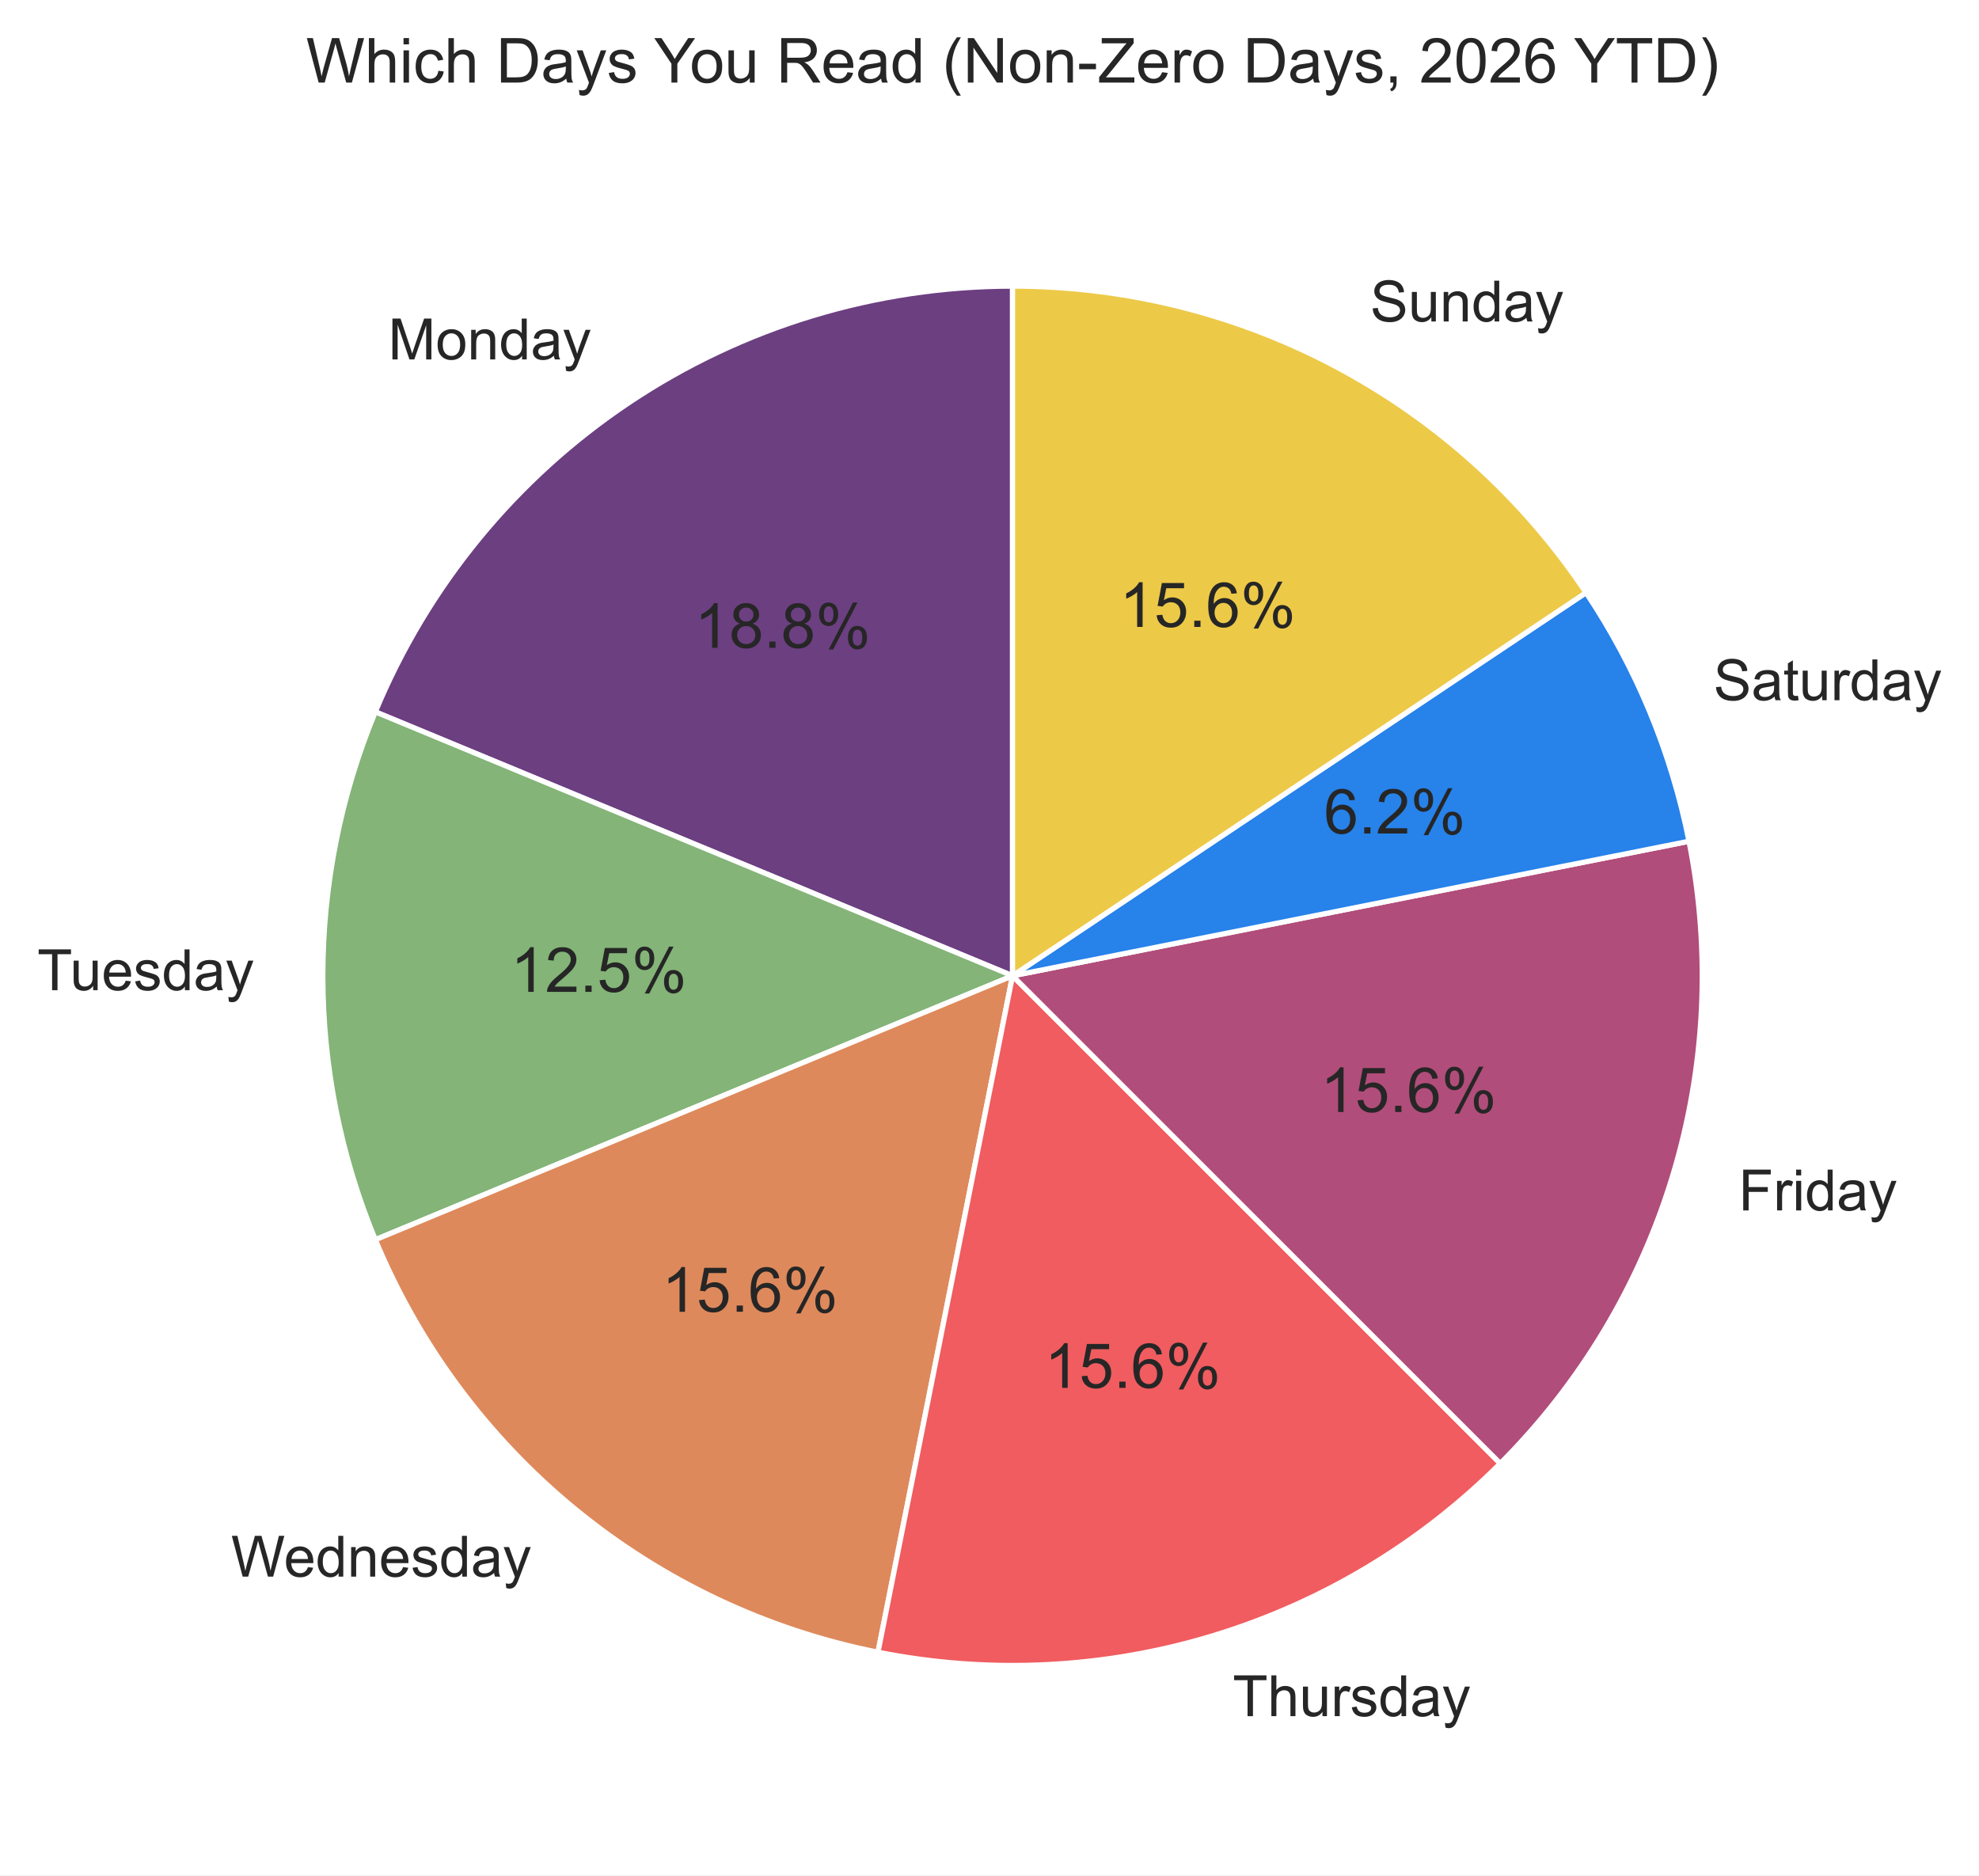
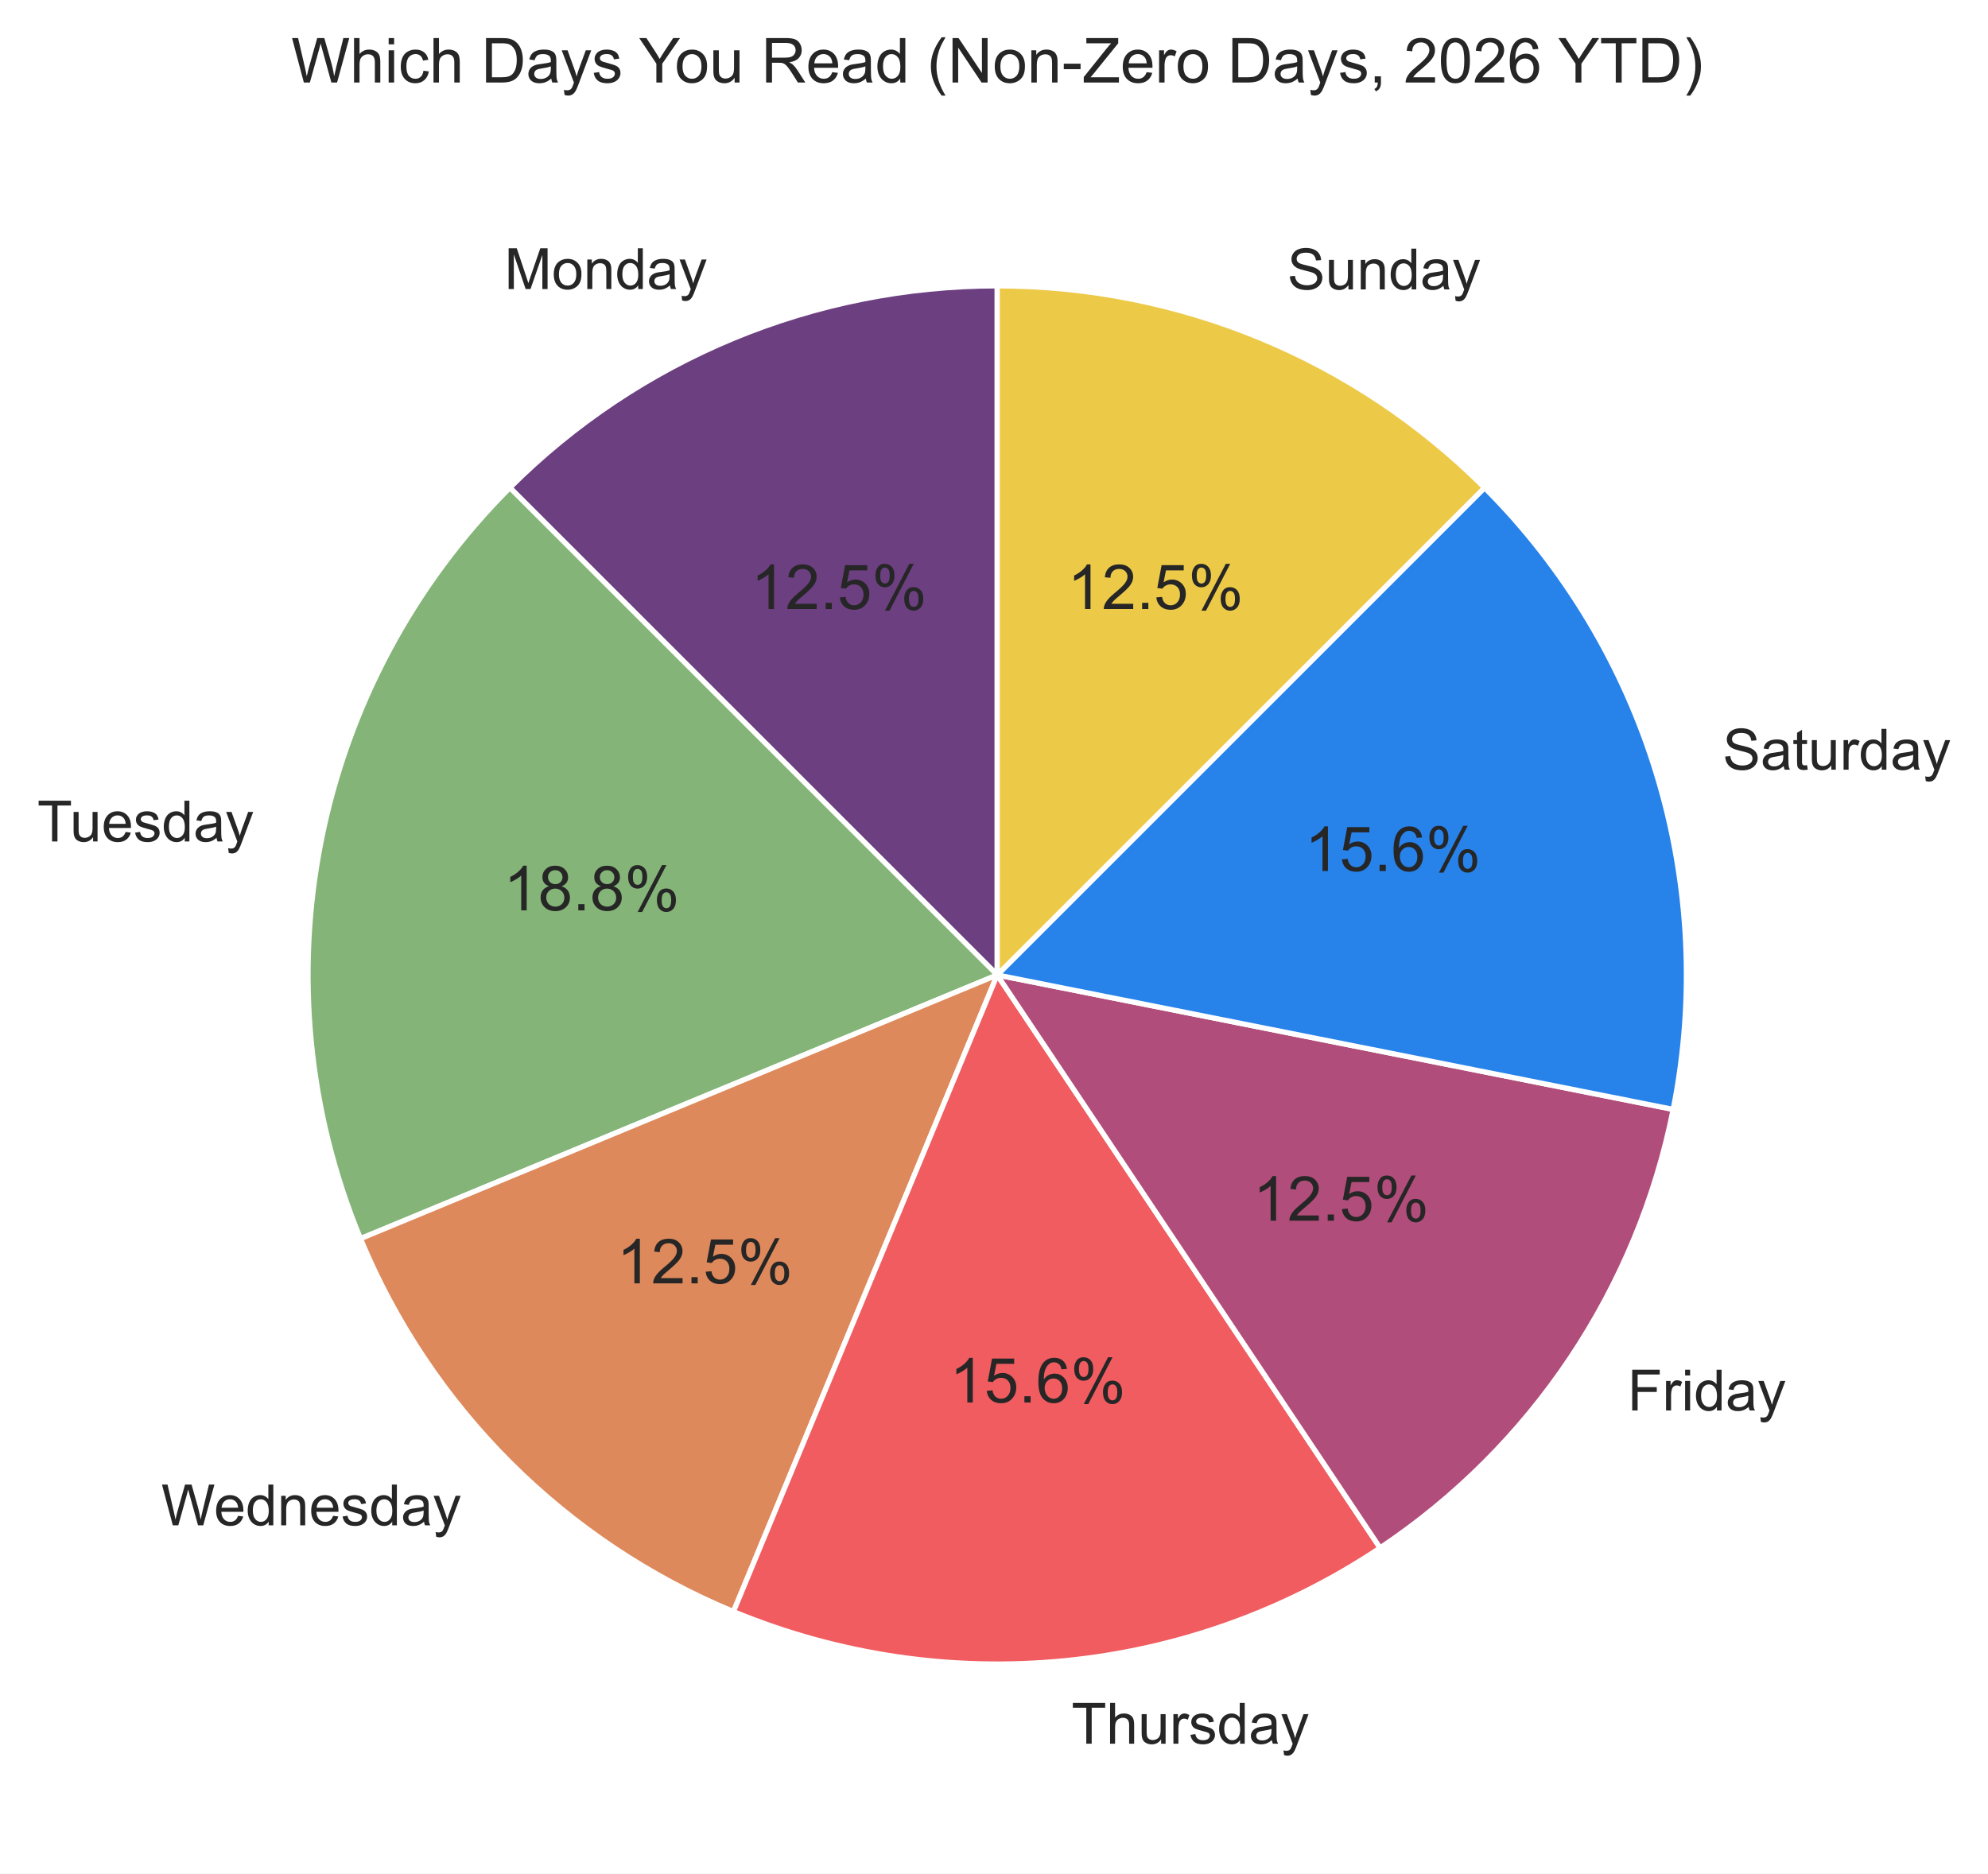
- <svg xmlns="http://www.w3.org/2000/svg" xmlns:xlink="http://www.w3.org/1999/xlink" width="381.78pt" height="361.776pt" viewBox="0 0 381.78 361.776" version="1.1">
+ <svg xmlns="http://www.w3.org/2000/svg" xmlns:xlink="http://www.w3.org/1999/xlink" width="383.807pt" height="361.776pt" viewBox="0 0 383.807 361.776" version="1.1">
  <defs>
    <style type="text/css">*{stroke-linejoin: round; stroke-linecap: butt}</style>
  </defs>
  <g id="figure_1">
    <g id="patch_1">
-       <path d="M 0 361.776  L 381.78 361.776  L 381.78 0  L 0 0  z " style="fill: #ffffff" />
+       <path d="M 0 361.776  L 383.807 361.776  L 383.807 0  L 0 0  z " style="fill: #ffffff" />
    </g>
    <g id="axes_1">
      <g id="matplotlib.axis_1" />
      <g id="matplotlib.axis_2" />
      <g id="patch_2">
-         <path d="M 195.336 55.2  C 169.023 55.2 143.292 63.005 121.414 77.624  C 99.536 92.242 82.478 113.027 72.408 137.337  L 195.336 188.256  z " style="fill: #6c3f81; stroke: #ffffff; stroke-linejoin: miter" />
+         <path d="M 192.524 55.2  C 175.051 55.2 157.748 58.641 141.605 65.328  C 125.462 72.014 110.794 81.816 98.439 94.171  L 192.524 188.256  z " style="fill: #6c3f81; stroke: #ffffff; stroke-linejoin: miter" />
      </g>
      <g id="patch_3">
-         <path d="M 72.408 137.337  C 65.722 153.48 62.28 170.783 62.28 188.256  C 62.28 205.728 65.722 223.031 72.408 239.174  L 195.336 188.256  z " style="fill: #84b478; stroke: #ffffff; stroke-linejoin: miter" />
+         <path d="M 98.439 94.171  C 79.833 112.777 67.158 136.49 62.024 162.298  C 56.891 188.105 59.526 214.864 69.596 239.174  L 192.524 188.256  z " style="fill: #84b478; stroke: #ffffff; stroke-linejoin: miter" />
      </g>
      <g id="patch_4">
-         <path d="M 72.408 239.174  C 80.781 259.388 94.013 277.229 110.926 291.109  C 127.839 304.99 147.918 314.486 169.378 318.755  L 195.336 188.256  z " style="fill: #de895b; stroke: #ffffff; stroke-linejoin: miter" />
+         <path d="M 69.596 239.174  C 76.282 255.317 86.084 269.985 98.439 282.34  C 110.794 294.696 125.462 304.497 141.605 311.183  L 192.524 188.256  z " style="fill: #de895b; stroke: #ffffff; stroke-linejoin: miter" />
      </g>
      <g id="patch_5">
-         <path d="M 169.378 318.755  C 190.837 323.024 213.022 321.934 233.96 315.582  C 254.898 309.231 273.949 297.812 289.421 282.34  L 195.336 188.256  z " style="fill: #f05c5f; stroke: #ffffff; stroke-linejoin: miter" />
+         <path d="M 141.605 311.183  C 161.82 319.556 183.791 322.816 205.565 320.671  C 227.34 318.526 248.253 311.043 266.445 298.888  L 192.524 188.256  z " style="fill: #f05c5f; stroke: #ffffff; stroke-linejoin: miter" />
      </g>
      <g id="patch_6">
-         <path d="M 289.421 282.34  C 304.892 266.869 316.311 247.818 322.662 226.88  C 329.014 205.942 330.104 183.757 325.835 162.298  L 195.336 188.256  z " style="fill: #b14d7a; stroke: #ffffff; stroke-linejoin: miter" />
+         <path d="M 266.445 298.888  C 280.974 289.18 293.448 276.706 303.156 262.178  C 312.863 247.65 319.614 231.351 323.023 214.214  L 192.524 188.256  z " style="fill: #b14d7a; stroke: #ffffff; stroke-linejoin: miter" />
      </g>
      <g id="patch_7">
-         <path d="M 325.835 162.298  C 324.135 153.75 321.599 145.389 318.264 137.337  C 314.928 129.285 310.81 121.58 305.968 114.334  L 195.336 188.256  z " style="fill: #2782ea; stroke: #ffffff; stroke-linejoin: miter" />
+         <path d="M 323.023 214.214  C 327.291 192.754 326.202 170.569 319.85 149.632  C 313.499 128.694 302.08 109.642 286.608 94.171  L 192.524 188.256  z " style="fill: #2782ea; stroke: #ffffff; stroke-linejoin: miter" />
      </g>
      <g id="patch_8">
-         <path d="M 305.968 114.334  C 293.812 96.141 277.354 81.225 258.058 70.911  C 238.762 60.597 217.216 55.2 195.336 55.2  L 195.336 188.256  z " style="fill: #edc948; stroke: #ffffff; stroke-linejoin: miter" />
+         <path d="M 286.608 94.171  C 274.253 81.816 259.585 72.014 243.442 65.328  C 227.299 58.641 209.996 55.2 192.524 55.2  L 192.524 188.256  z " style="fill: #edc948; stroke: #ffffff; stroke-linejoin: miter" />
      </g>
      <g id="text_1">
-         <g style="fill: #262626" transform="translate(74.89089 69.33962) scale(0.11 -0.11)">
+         <g style="fill: #262626" transform="translate(97.38258 55.81436) scale(0.11 -0.11)">
          <defs>
            <path id="ArialMT-4d" d="M 475 0  L 475 4581  L 1388 4581  L 2472 1338  Q 2622 884 2691 659  Q 2769 909 2934 1394  L 4031 4581  L 4847 4581  L 4847 0  L 4263 0  L 4263 3834  L 2931 0  L 2384 0  L 1059 3900  L 1059 0  L 475 0  z " transform="scale(0.015625)" />
            <path id="ArialMT-6f" d="M 213 1659  Q 213 2581 725 3025  Q 1153 3394 1769 3394  Q 2453 3394 2887 2945  Q 3322 2497 3322 1706  Q 3322 1066 3130 698  Q 2938 331 2570 128  Q 2203 -75 1769 -75  Q 1072 -75 642 372  Q 213 819 213 1659  z M 791 1659  Q 791 1022 1069 705  Q 1347 388 1769 388  Q 2188 388 2466 706  Q 2744 1025 2744 1678  Q 2744 2294 2464 2611  Q 2184 2928 1769 2928  Q 1347 2928 1069 2612  Q 791 2297 791 1659  z " transform="scale(0.015625)" />
            <path id="ArialMT-6e" d="M 422 0  L 422 3319  L 928 3319  L 928 2847  Q 1294 3394 1984 3394  Q 2284 3394 2536 3286  Q 2788 3178 2913 3003  Q 3038 2828 3088 2588  Q 3119 2431 3119 2041  L 3119 0  L 2556 0  L 2556 2019  Q 2556 2363 2490 2533  Q 2425 2703 2258 2804  Q 2091 2906 1866 2906  Q 1506 2906 1245 2678  Q 984 2450 984 1813  L 984 0  L 422 0  z " transform="scale(0.015625)" />
            <path id="ArialMT-64" d="M 2575 0  L 2575 419  Q 2259 -75 1647 -75  Q 1250 -75 917 144  Q 584 363 401 755  Q 219 1147 219 1656  Q 219 2153 384 2558  Q 550 2963 881 3178  Q 1213 3394 1622 3394  Q 1922 3394 2156 3267  Q 2391 3141 2538 2938  L 2538 4581  L 3097 4581  L 3097 0  L 2575 0  z M 797 1656  Q 797 1019 1065 703  Q 1334 388 1700 388  Q 2069 388 2326 689  Q 2584 991 2584 1609  Q 2584 2291 2321 2609  Q 2059 2928 1675 2928  Q 1300 2928 1048 2622  Q 797 2316 797 1656  z " transform="scale(0.015625)" />
            <path id="ArialMT-61" d="M 2588 409  Q 2275 144 1986 34  Q 1697 -75 1366 -75  Q 819 -75 525 192  Q 231 459 231 875  Q 231 1119 342 1320  Q 453 1522 633 1644  Q 813 1766 1038 1828  Q 1203 1872 1538 1913  Q 2219 1994 2541 2106  Q 2544 2222 2544 2253  Q 2544 2597 2384 2738  Q 2169 2928 1744 2928  Q 1347 2928 1158 2789  Q 969 2650 878 2297  L 328 2372  Q 403 2725 575 2942  Q 747 3159 1072 3276  Q 1397 3394 1825 3394  Q 2250 3394 2515 3294  Q 2781 3194 2906 3042  Q 3031 2891 3081 2659  Q 3109 2516 3109 2141  L 3109 1391  Q 3109 606 3145 398  Q 3181 191 3288 0  L 2700 0  Q 2613 175 2588 409  z M 2541 1666  Q 2234 1541 1622 1453  Q 1275 1403 1131 1340  Q 988 1278 909 1158  Q 831 1038 831 891  Q 831 666 1001 516  Q 1172 366 1500 366  Q 1825 366 2078 508  Q 2331 650 2450 897  Q 2541 1088 2541 1459  L 2541 1666  z " transform="scale(0.015625)" />
            <path id="ArialMT-79" d="M 397 -1278  L 334 -750  Q 519 -800 656 -800  Q 844 -800 956 -737  Q 1069 -675 1141 -563  Q 1194 -478 1313 -144  Q 1328 -97 1363 -6  L 103 3319  L 709 3319  L 1400 1397  Q 1534 1031 1641 628  Q 1738 1016 1872 1384  L 2581 3319  L 3144 3319  L 1881 -56  Q 1678 -603 1566 -809  Q 1416 -1088 1222 -1217  Q 1028 -1347 759 -1347  Q 597 -1347 397 -1278  z " transform="scale(0.015625)" />
          </defs>
          <use xlink:href="#ArialMT-4d" />
          <use xlink:href="#ArialMT-6f" x="83.301" />
          <use xlink:href="#ArialMT-6e" x="138.916" />
          <use xlink:href="#ArialMT-64" x="194.531" />
          <use xlink:href="#ArialMT-61" x="250.146" />
          <use xlink:href="#ArialMT-79" x="305.762" />
        </g>
      </g>
      <g id="text_2">
-         <g style="fill: #262626" transform="translate(133.9708 124.9786) scale(0.12 -0.12)">
+         <g style="fill: #262626" transform="translate(144.9607 117.6012) scale(0.12 -0.12)">
          <defs>
            <path id="ArialMT-31" d="M 2384 0  L 1822 0  L 1822 3584  Q 1619 3391 1289 3197  Q 959 3003 697 2906  L 697 3450  Q 1169 3672 1522 3987  Q 1875 4303 2022 4600  L 2384 4600  L 2384 0  z " transform="scale(0.015625)" />
-             <path id="ArialMT-38" d="M 1131 2484  Q 781 2613 612 2850  Q 444 3088 444 3419  Q 444 3919 803 4259  Q 1163 4600 1759 4600  Q 2359 4600 2725 4251  Q 3091 3903 3091 3403  Q 3091 3084 2923 2848  Q 2756 2613 2416 2484  Q 2838 2347 3058 2040  Q 3278 1734 3278 1309  Q 3278 722 2862 322  Q 2447 -78 1769 -78  Q 1091 -78 675 323  Q 259 725 259 1325  Q 259 1772 486 2073  Q 713 2375 1131 2484  z M 1019 3438  Q 1019 3113 1228 2906  Q 1438 2700 1772 2700  Q 2097 2700 2305 2904  Q 2513 3109 2513 3406  Q 2513 3716 2298 3927  Q 2084 4138 1766 4138  Q 1444 4138 1231 3931  Q 1019 3725 1019 3438  z M 838 1322  Q 838 1081 952 856  Q 1066 631 1291 507  Q 1516 384 1775 384  Q 2178 384 2440 643  Q 2703 903 2703 1303  Q 2703 1709 2433 1975  Q 2163 2241 1756 2241  Q 1359 2241 1098 1978  Q 838 1716 838 1322  z " transform="scale(0.015625)" />
+             <path id="ArialMT-32" d="M 3222 541  L 3222 0  L 194 0  Q 188 203 259 391  Q 375 700 629 1000  Q 884 1300 1366 1694  Q 2113 2306 2375 2664  Q 2638 3022 2638 3341  Q 2638 3675 2398 3904  Q 2159 4134 1775 4134  Q 1369 4134 1125 3890  Q 881 3647 878 3216  L 300 3275  Q 359 3922 746 4261  Q 1134 4600 1788 4600  Q 2447 4600 2831 4234  Q 3216 3869 3216 3328  Q 3216 3053 3103 2787  Q 2991 2522 2730 2228  Q 2469 1934 1863 1422  Q 1356 997 1212 845  Q 1069 694 975 541  L 3222 541  z " transform="scale(0.015625)" />
            <path id="ArialMT-2e" d="M 581 0  L 581 641  L 1222 641  L 1222 0  L 581 0  z " transform="scale(0.015625)" />
+             <path id="ArialMT-35" d="M 266 1200  L 856 1250  Q 922 819 1161 601  Q 1400 384 1738 384  Q 2144 384 2425 690  Q 2706 997 2706 1503  Q 2706 1984 2436 2262  Q 2166 2541 1728 2541  Q 1456 2541 1237 2417  Q 1019 2294 894 2097  L 366 2166  L 809 4519  L 3088 4519  L 3088 3981  L 1259 3981  L 1013 2750  Q 1425 3038 1878 3038  Q 2478 3038 2890 2622  Q 3303 2206 3303 1553  Q 3303 931 2941 478  Q 2500 -78 1738 -78  Q 1113 -78 717 272  Q 322 622 266 1200  z " transform="scale(0.015625)" />
            <path id="ArialMT-25" d="M 372 3481  Q 372 3972 619 4315  Q 866 4659 1334 4659  Q 1766 4659 2048 4351  Q 2331 4044 2331 3447  Q 2331 2866 2045 2552  Q 1759 2238 1341 2238  Q 925 2238 648 2547  Q 372 2856 372 3481  z M 1350 4272  Q 1141 4272 1002 4090  Q 863 3909 863 3425  Q 863 2984 1003 2804  Q 1144 2625 1350 2625  Q 1563 2625 1702 2806  Q 1841 2988 1841 3469  Q 1841 3913 1700 4092  Q 1559 4272 1350 4272  z M 1353 -169  L 3859 4659  L 4316 4659  L 1819 -169  L 1353 -169  z M 3334 1075  Q 3334 1569 3581 1911  Q 3828 2253 4300 2253  Q 4731 2253 5014 1945  Q 5297 1638 5297 1041  Q 5297 459 5011 145  Q 4725 -169 4303 -169  Q 3888 -169 3611 142  Q 3334 453 3334 1075  z M 4316 1866  Q 4103 1866 3964 1684  Q 3825 1503 3825 1019  Q 3825 581 3965 400  Q 4106 219 4313 219  Q 4528 219 4667 400  Q 4806 581 4806 1063  Q 4806 1506 4665 1686  Q 4525 1866 4316 1866  z " transform="scale(0.015625)" />
          </defs>
          <use xlink:href="#ArialMT-31" />
-           <use xlink:href="#ArialMT-38" x="55.615" />
-           <use xlink:href="#ArialMT-2e" x="111.23" />
-           <use xlink:href="#ArialMT-38" x="139.014" />
+           <use xlink:href="#ArialMT-32" x="55.615" />
+           <use xlink:href="#ArialMT-2e" x="111.23" />
+           <use xlink:href="#ArialMT-35" x="139.014" />
          <use xlink:href="#ArialMT-25" x="194.629" />
        </g>
      </g>
      <g id="text_3">
-         <g style="fill: #262626" transform="translate(7.2 191.0348) scale(0.11 -0.11)">
+         <g style="fill: #262626" transform="translate(7.2 162.4811) scale(0.11 -0.11)">
          <defs>
            <path id="ArialMT-54" d="M 1659 0  L 1659 4041  L 150 4041  L 150 4581  L 3781 4581  L 3781 4041  L 2266 4041  L 2266 0  L 1659 0  z " transform="scale(0.015625)" />
            <path id="ArialMT-75" d="M 2597 0  L 2597 488  Q 2209 -75 1544 -75  Q 1250 -75 995 37  Q 741 150 617 320  Q 494 491 444 738  Q 409 903 409 1263  L 409 3319  L 972 3319  L 972 1478  Q 972 1038 1006 884  Q 1059 663 1231 536  Q 1403 409 1656 409  Q 1909 409 2131 539  Q 2353 669 2445 892  Q 2538 1116 2538 1541  L 2538 3319  L 3100 3319  L 3100 0  L 2597 0  z " transform="scale(0.015625)" />
            <path id="ArialMT-65" d="M 2694 1069  L 3275 997  Q 3138 488 2766 206  Q 2394 -75 1816 -75  Q 1088 -75 661 373  Q 234 822 234 1631  Q 234 2469 665 2931  Q 1097 3394 1784 3394  Q 2450 3394 2872 2941  Q 3294 2488 3294 1666  Q 3294 1616 3291 1516  L 816 1516  Q 847 969 1125 678  Q 1403 388 1819 388  Q 2128 388 2347 550  Q 2566 713 2694 1069  z M 847 1978  L 2700 1978  Q 2663 2397 2488 2606  Q 2219 2931 1791 2931  Q 1403 2931 1139 2672  Q 875 2413 847 1978  z " transform="scale(0.015625)" />
            <path id="ArialMT-73" d="M 197 991  L 753 1078  Q 800 744 1014 566  Q 1228 388 1613 388  Q 2000 388 2187 545  Q 2375 703 2375 916  Q 2375 1106 2209 1216  Q 2094 1291 1634 1406  Q 1016 1563 777 1677  Q 538 1791 414 1992  Q 291 2194 291 2438  Q 291 2659 392 2848  Q 494 3038 669 3163  Q 800 3259 1026 3326  Q 1253 3394 1513 3394  Q 1903 3394 2198 3281  Q 2494 3169 2634 2976  Q 2775 2784 2828 2463  L 2278 2388  Q 2241 2644 2061 2787  Q 1881 2931 1553 2931  Q 1166 2931 1000 2803  Q 834 2675 834 2503  Q 834 2394 903 2306  Q 972 2216 1119 2156  Q 1203 2125 1616 2013  Q 2213 1853 2448 1751  Q 2684 1650 2818 1456  Q 2953 1263 2953 975  Q 2953 694 2789 445  Q 2625 197 2315 61  Q 2006 -75 1616 -75  Q 969 -75 630 194  Q 291 463 197 991  z " transform="scale(0.015625)" />
          </defs>
          <use xlink:href="#ArialMT-54" />
          <use xlink:href="#ArialMT-75" x="57.334" />
          <use xlink:href="#ArialMT-65" x="112.949" />
          <use xlink:href="#ArialMT-73" x="168.564" />
          <use xlink:href="#ArialMT-64" x="218.564" />
          <use xlink:href="#ArialMT-61" x="274.18" />
          <use xlink:href="#ArialMT-79" x="329.795" />
        </g>
      </g>
      <g id="text_4">
-         <g style="fill: #262626" transform="translate(98.49034 191.3578) scale(0.12 -0.12)">
-           <defs>
-             <path id="ArialMT-32" d="M 3222 541  L 3222 0  L 194 0  Q 188 203 259 391  Q 375 700 629 1000  Q 884 1300 1366 1694  Q 2113 2306 2375 2664  Q 2638 3022 2638 3341  Q 2638 3675 2398 3904  Q 2159 4134 1775 4134  Q 1369 4134 1125 3890  Q 881 3647 878 3216  L 300 3275  Q 359 3922 746 4261  Q 1134 4600 1788 4600  Q 2447 4600 2831 4234  Q 3216 3869 3216 3328  Q 3216 3053 3103 2787  Q 2991 2522 2730 2228  Q 2469 1934 1863 1422  Q 1356 997 1212 845  Q 1069 694 975 541  L 3222 541  z " transform="scale(0.015625)" />
-             <path id="ArialMT-35" d="M 266 1200  L 856 1250  Q 922 819 1161 601  Q 1400 384 1738 384  Q 2144 384 2425 690  Q 2706 997 2706 1503  Q 2706 1984 2436 2262  Q 2166 2541 1728 2541  Q 1456 2541 1237 2417  Q 1019 2294 894 2097  L 366 2166  L 809 4519  L 3088 4519  L 3088 3981  L 1259 3981  L 1013 2750  Q 1425 3038 1878 3038  Q 2478 3038 2890 2622  Q 3303 2206 3303 1553  Q 3303 931 2941 478  Q 2500 -78 1738 -78  Q 1113 -78 717 272  Q 322 622 266 1200  z " transform="scale(0.015625)" />
-           </defs>
-           <use xlink:href="#ArialMT-31" />
-           <use xlink:href="#ArialMT-32" x="55.615" />
-           <use xlink:href="#ArialMT-2e" x="111.23" />
-           <use xlink:href="#ArialMT-35" x="139.014" />
+         <g style="fill: #262626" transform="translate(97.21203 175.7831) scale(0.12 -0.12)">
+           <defs>
+             <path id="ArialMT-38" d="M 1131 2484  Q 781 2613 612 2850  Q 444 3088 444 3419  Q 444 3919 803 4259  Q 1163 4600 1759 4600  Q 2359 4600 2725 4251  Q 3091 3903 3091 3403  Q 3091 3084 2923 2848  Q 2756 2613 2416 2484  Q 2838 2347 3058 2040  Q 3278 1734 3278 1309  Q 3278 722 2862 322  Q 2447 -78 1769 -78  Q 1091 -78 675 323  Q 259 725 259 1325  Q 259 1772 486 2073  Q 713 2375 1131 2484  z M 1019 3438  Q 1019 3113 1228 2906  Q 1438 2700 1772 2700  Q 2097 2700 2305 2904  Q 2513 3109 2513 3406  Q 2513 3716 2298 3927  Q 2084 4138 1766 4138  Q 1444 4138 1231 3931  Q 1019 3725 1019 3438  z M 838 1322  Q 838 1081 952 856  Q 1066 631 1291 507  Q 1516 384 1775 384  Q 2178 384 2440 643  Q 2703 903 2703 1303  Q 2703 1709 2433 1975  Q 2163 2241 1756 2241  Q 1359 2241 1098 1978  Q 838 1716 838 1322  z " transform="scale(0.015625)" />
+           </defs>
+           <use xlink:href="#ArialMT-31" />
+           <use xlink:href="#ArialMT-38" x="55.615" />
+           <use xlink:href="#ArialMT-2e" x="111.23" />
+           <use xlink:href="#ArialMT-38" x="139.014" />
          <use xlink:href="#ArialMT-25" x="194.629" />
        </g>
      </g>
      <g id="text_5">
-         <g style="fill: #262626" transform="translate(44.59235 304.1739) scale(0.11 -0.11)">
+         <g style="fill: #262626" transform="translate(31.13759 294.5281) scale(0.11 -0.11)">
          <defs>
            <path id="ArialMT-57" d="M 1294 0  L 78 4581  L 700 4581  L 1397 1578  Q 1509 1106 1591 641  Q 1766 1375 1797 1488  L 2669 4581  L 3400 4581  L 4056 2263  Q 4303 1400 4413 641  Q 4500 1075 4641 1638  L 5359 4581  L 5969 4581  L 4713 0  L 4128 0  L 3163 3491  Q 3041 3928 3019 4028  Q 2947 3713 2884 3491  L 1913 0  L 1294 0  z " transform="scale(0.015625)" />
          </defs>
          <use xlink:href="#ArialMT-57" />
          <use xlink:href="#ArialMT-65" x="92.635" />
          <use xlink:href="#ArialMT-64" x="148.25" />
          <use xlink:href="#ArialMT-6e" x="203.865" />
          <use xlink:href="#ArialMT-65" x="259.48" />
          <use xlink:href="#ArialMT-73" x="315.096" />
          <use xlink:href="#ArialMT-64" x="365.096" />
          <use xlink:href="#ArialMT-61" x="420.711" />
          <use xlink:href="#ArialMT-79" x="476.326" />
        </g>
      </g>
      <g id="text_6">
-         <g style="fill: #262626" transform="translate(127.678 253.07) scale(0.12 -0.12)">
-           <defs>
-             <path id="ArialMT-36" d="M 3184 3459  L 2625 3416  Q 2550 3747 2413 3897  Q 2184 4138 1850 4138  Q 1581 4138 1378 3988  Q 1113 3794 959 3422  Q 806 3050 800 2363  Q 1003 2672 1297 2822  Q 1591 2972 1913 2972  Q 2475 2972 2870 2558  Q 3266 2144 3266 1488  Q 3266 1056 3080 686  Q 2894 316 2569 119  Q 2244 -78 1831 -78  Q 1128 -78 684 439  Q 241 956 241 2144  Q 241 3472 731 4075  Q 1159 4600 1884 4600  Q 2425 4600 2770 4297  Q 3116 3994 3184 3459  z M 888 1484  Q 888 1194 1011 928  Q 1134 663 1356 523  Q 1578 384 1822 384  Q 2178 384 2434 671  Q 2691 959 2691 1453  Q 2691 1928 2437 2201  Q 2184 2475 1800 2475  Q 1419 2475 1153 2201  Q 888 1928 888 1484  z " transform="scale(0.015625)" />
-           </defs>
-           <use xlink:href="#ArialMT-31" />
-           <use xlink:href="#ArialMT-35" x="55.615" />
-           <use xlink:href="#ArialMT-2e" x="111.23" />
-           <use xlink:href="#ArialMT-36" x="139.014" />
+         <g style="fill: #262626" transform="translate(119.0608 247.8087) scale(0.12 -0.12)">
+           <use xlink:href="#ArialMT-31" />
+           <use xlink:href="#ArialMT-32" x="55.615" />
+           <use xlink:href="#ArialMT-2e" x="111.23" />
+           <use xlink:href="#ArialMT-35" x="139.014" />
          <use xlink:href="#ArialMT-25" x="194.629" />
        </g>
      </g>
      <g id="text_7">
-         <g style="fill: #262626" transform="translate(237.8223 331.0942) scale(0.11 -0.11)">
+         <g style="fill: #262626" transform="translate(206.8695 336.6917) scale(0.11 -0.11)">
          <defs>
            <path id="ArialMT-68" d="M 422 0  L 422 4581  L 984 4581  L 984 2938  Q 1378 3394 1978 3394  Q 2347 3394 2619 3248  Q 2891 3103 3008 2847  Q 3125 2591 3125 2103  L 3125 0  L 2563 0  L 2563 2103  Q 2563 2525 2380 2717  Q 2197 2909 1863 2909  Q 1613 2909 1392 2779  Q 1172 2650 1078 2428  Q 984 2206 984 1816  L 984 0  L 422 0  z " transform="scale(0.015625)" />
            <path id="ArialMT-72" d="M 416 0  L 416 3319  L 922 3319  L 922 2816  Q 1116 3169 1280 3281  Q 1444 3394 1641 3394  Q 1925 3394 2219 3213  L 2025 2691  Q 1819 2813 1613 2813  Q 1428 2813 1281 2702  Q 1134 2591 1072 2394  Q 978 2094 978 1738  L 978 0  L 416 0  z " transform="scale(0.015625)" />
          </defs>
          <use xlink:href="#ArialMT-54" />
          <use xlink:href="#ArialMT-68" x="61.084" />
          <use xlink:href="#ArialMT-75" x="116.699" />
          <use xlink:href="#ArialMT-72" x="172.314" />
          <use xlink:href="#ArialMT-73" x="205.615" />
          <use xlink:href="#ArialMT-64" x="255.615" />
          <use xlink:href="#ArialMT-61" x="311.23" />
          <use xlink:href="#ArialMT-79" x="366.846" />
        </g>
      </g>
      <g id="text_8">
-         <g style="fill: #262626" transform="translate(201.4984 267.7538) scale(0.12 -0.12)">
+         <g style="fill: #262626" transform="translate(183.3367 270.807) scale(0.12 -0.12)">
+           <defs>
+             <path id="ArialMT-36" d="M 3184 3459  L 2625 3416  Q 2550 3747 2413 3897  Q 2184 4138 1850 4138  Q 1581 4138 1378 3988  Q 1113 3794 959 3422  Q 806 3050 800 2363  Q 1003 2672 1297 2822  Q 1591 2972 1913 2972  Q 2475 2972 2870 2558  Q 3266 2144 3266 1488  Q 3266 1056 3080 686  Q 2894 316 2569 119  Q 2244 -78 1831 -78  Q 1128 -78 684 439  Q 241 956 241 2144  Q 241 3472 731 4075  Q 1159 4600 1884 4600  Q 2425 4600 2770 4297  Q 3116 3994 3184 3459  z M 888 1484  Q 888 1194 1011 928  Q 1134 663 1356 523  Q 1578 384 1822 384  Q 2178 384 2434 671  Q 2691 959 2691 1453  Q 2691 1928 2437 2201  Q 2184 2475 1800 2475  Q 1419 2475 1153 2201  Q 888 1928 888 1484  z " transform="scale(0.015625)" />
+           </defs>
          <use xlink:href="#ArialMT-31" />
          <use xlink:href="#ArialMT-35" x="55.615" />
          <use xlink:href="#ArialMT-2e" x="111.23" />
          <use xlink:href="#ArialMT-36" x="139.014" />
          <use xlink:href="#ArialMT-25" x="194.629" />
        </g>
      </g>
      <g id="text_9">
-         <g style="fill: #262626" transform="translate(335.3951 233.5214) scale(0.11 -0.11)">
+         <g style="fill: #262626" transform="translate(314.2187 272.349) scale(0.11 -0.11)">
          <defs>
            <path id="ArialMT-46" d="M 525 0  L 525 4581  L 3616 4581  L 3616 4041  L 1131 4041  L 1131 2622  L 3281 2622  L 3281 2081  L 1131 2081  L 1131 0  L 525 0  z " transform="scale(0.015625)" />
            <path id="ArialMT-69" d="M 425 3934  L 425 4581  L 988 4581  L 988 3934  L 425 3934  z M 425 0  L 425 3319  L 988 3319  L 988 0  L 425 0  z " transform="scale(0.015625)" />
          </defs>
          <use xlink:href="#ArialMT-46" />
          <use xlink:href="#ArialMT-72" x="61.084" />
          <use xlink:href="#ArialMT-69" x="94.385" />
          <use xlink:href="#ArialMT-64" x="116.602" />
          <use xlink:href="#ArialMT-61" x="172.217" />
          <use xlink:href="#ArialMT-79" x="227.832" />
        </g>
      </g>
      <g id="text_10">
-         <g style="fill: #262626" transform="translate(254.7199 214.5323) scale(0.12 -0.12)">
-           <use xlink:href="#ArialMT-31" />
-           <use xlink:href="#ArialMT-35" x="55.615" />
-           <use xlink:href="#ArialMT-2e" x="111.23" />
-           <use xlink:href="#ArialMT-36" x="139.014" />
+         <g style="fill: #262626" transform="translate(241.8909 235.711) scale(0.12 -0.12)">
+           <use xlink:href="#ArialMT-31" />
+           <use xlink:href="#ArialMT-32" x="55.615" />
+           <use xlink:href="#ArialMT-2e" x="111.23" />
+           <use xlink:href="#ArialMT-35" x="139.014" />
          <use xlink:href="#ArialMT-25" x="194.629" />
        </g>
      </g>
      <g id="text_11">
-         <g style="fill: #262626" transform="translate(330.5563 135.0917) scale(0.11 -0.11)">
+         <g style="fill: #262626" transform="translate(332.5828 148.6153) scale(0.11 -0.11)">
          <defs>
            <path id="ArialMT-53" d="M 288 1472  L 859 1522  Q 900 1178 1048 958  Q 1197 738 1509 602  Q 1822 466 2213 466  Q 2559 466 2825 569  Q 3091 672 3220 851  Q 3350 1031 3350 1244  Q 3350 1459 3225 1620  Q 3100 1781 2813 1891  Q 2628 1963 1997 2114  Q 1366 2266 1113 2400  Q 784 2572 623 2826  Q 463 3081 463 3397  Q 463 3744 659 4045  Q 856 4347 1234 4503  Q 1613 4659 2075 4659  Q 2584 4659 2973 4495  Q 3363 4331 3572 4012  Q 3781 3694 3797 3291  L 3216 3247  Q 3169 3681 2898 3903  Q 2628 4125 2100 4125  Q 1550 4125 1298 3923  Q 1047 3722 1047 3438  Q 1047 3191 1225 3031  Q 1400 2872 2139 2705  Q 2878 2538 3153 2413  Q 3553 2228 3743 1945  Q 3934 1663 3934 1294  Q 3934 928 3725 604  Q 3516 281 3123 101  Q 2731 -78 2241 -78  Q 1619 -78 1198 103  Q 778 284 539 648  Q 300 1013 288 1472  z " transform="scale(0.015625)" />
            <path id="ArialMT-74" d="M 1650 503  L 1731 6  Q 1494 -44 1306 -44  Q 1000 -44 831 53  Q 663 150 594 308  Q 525 466 525 972  L 525 2881  L 113 2881  L 113 3319  L 525 3319  L 525 4141  L 1084 4478  L 1084 3319  L 1650 3319  L 1650 2881  L 1084 2881  L 1084 941  Q 1084 700 1114 631  Q 1144 563 1211 522  Q 1278 481 1403 481  Q 1497 481 1650 503  z " transform="scale(0.015625)" />
          </defs>
          <use xlink:href="#ArialMT-53" />
          <use xlink:href="#ArialMT-61" x="66.699" />
          <use xlink:href="#ArialMT-74" x="122.314" />
          <use xlink:href="#ArialMT-75" x="150.098" />
          <use xlink:href="#ArialMT-72" x="205.713" />
          <use xlink:href="#ArialMT-64" x="239.014" />
          <use xlink:href="#ArialMT-61" x="294.629" />
          <use xlink:href="#ArialMT-79" x="350.244" />
        </g>
      </g>
      <g id="text_12">
-         <g style="fill: #262626" transform="translate(255.4171 160.8068) scale(0.12 -0.12)">
-           <use xlink:href="#ArialMT-36" />
-           <use xlink:href="#ArialMT-2e" x="55.615" />
-           <use xlink:href="#ArialMT-32" x="83.398" />
-           <use xlink:href="#ArialMT-25" x="139.014" />
+         <g style="fill: #262626" transform="translate(251.9076 168.1833) scale(0.12 -0.12)">
+           <use xlink:href="#ArialMT-31" />
+           <use xlink:href="#ArialMT-35" x="55.615" />
+           <use xlink:href="#ArialMT-2e" x="111.23" />
+           <use xlink:href="#ArialMT-36" x="139.014" />
+           <use xlink:href="#ArialMT-25" x="194.629" />
        </g>
      </g>
      <g id="text_13">
-         <g style="fill: #262626" transform="translate(264.3302 62.02247) scale(0.11 -0.11)">
+         <g style="fill: #262626" transform="translate(248.5337 55.88139) scale(0.11 -0.11)">
          <use xlink:href="#ArialMT-53" />
          <use xlink:href="#ArialMT-75" x="66.699" />
          <use xlink:href="#ArialMT-6e" x="122.314" />
          <use xlink:href="#ArialMT-64" x="177.93" />
          <use xlink:href="#ArialMT-61" x="233.545" />
          <use xlink:href="#ArialMT-79" x="289.16" />
        </g>
      </g>
      <g id="text_14">
-         <g style="fill: #262626" transform="translate(215.9572 120.9509) scale(0.12 -0.12)">
-           <use xlink:href="#ArialMT-31" />
-           <use xlink:href="#ArialMT-35" x="55.615" />
-           <use xlink:href="#ArialMT-2e" x="111.23" />
-           <use xlink:href="#ArialMT-36" x="139.014" />
+         <g style="fill: #262626" transform="translate(206.0626 117.6012) scale(0.12 -0.12)">
+           <use xlink:href="#ArialMT-31" />
+           <use xlink:href="#ArialMT-32" x="55.615" />
+           <use xlink:href="#ArialMT-2e" x="111.23" />
+           <use xlink:href="#ArialMT-35" x="139.014" />
          <use xlink:href="#ArialMT-25" x="194.629" />
        </g>
      </g>
      <g id="text_15">
-         <g style="fill: #262626" transform="translate(59.04957 15.93562) scale(0.12 -0.12)">
+         <g style="fill: #262626" transform="translate(56.23727 15.93562) scale(0.12 -0.12)">
          <defs>
            <path id="ArialMT-63" d="M 2588 1216  L 3141 1144  Q 3050 572 2676 248  Q 2303 -75 1759 -75  Q 1078 -75 664 370  Q 250 816 250 1647  Q 250 2184 428 2587  Q 606 2991 970 3192  Q 1334 3394 1763 3394  Q 2303 3394 2647 3120  Q 2991 2847 3088 2344  L 2541 2259  Q 2463 2594 2264 2762  Q 2066 2931 1784 2931  Q 1359 2931 1093 2626  Q 828 2322 828 1663  Q 828 994 1084 691  Q 1341 388 1753 388  Q 2084 388 2306 591  Q 2528 794 2588 1216  z " transform="scale(0.015625)" />
            <path id="ArialMT-20" transform="scale(0.015625)" />
            <path id="ArialMT-44" d="M 494 0  L 494 4581  L 2072 4581  Q 2606 4581 2888 4516  Q 3281 4425 3559 4188  Q 3922 3881 4101 3404  Q 4281 2928 4281 2316  Q 4281 1794 4159 1391  Q 4038 988 3847 723  Q 3656 459 3429 307  Q 3203 156 2883 78  Q 2563 0 2147 0  L 494 0  z M 1100 541  L 2078 541  Q 2531 541 2789 625  Q 3047 709 3200 863  Q 3416 1078 3536 1442  Q 3656 1806 3656 2325  Q 3656 3044 3420 3430  Q 3184 3816 2847 3947  Q 2603 4041 2063 4041  L 1100 4041  L 1100 541  z " transform="scale(0.015625)" />
            <path id="ArialMT-59" d="M 1784 0  L 1784 1941  L 19 4581  L 756 4581  L 1659 3200  Q 1909 2813 2125 2425  Q 2331 2784 2625 3234  L 3513 4581  L 4219 4581  L 2391 1941  L 2391 0  L 1784 0  z " transform="scale(0.015625)" />
            <path id="ArialMT-52" d="M 503 0  L 503 4581  L 2534 4581  Q 3147 4581 3465 4457  Q 3784 4334 3975 4021  Q 4166 3709 4166 3331  Q 4166 2844 3850 2509  Q 3534 2175 2875 2084  Q 3116 1969 3241 1856  Q 3506 1613 3744 1247  L 4541 0  L 3778 0  L 3172 953  Q 2906 1366 2734 1584  Q 2563 1803 2427 1890  Q 2291 1978 2150 2013  Q 2047 2034 1813 2034  L 1109 2034  L 1109 0  L 503 0  z M 1109 2559  L 2413 2559  Q 2828 2559 3062 2645  Q 3297 2731 3419 2920  Q 3541 3109 3541 3331  Q 3541 3656 3305 3865  Q 3069 4075 2559 4075  L 1109 4075  L 1109 2559  z " transform="scale(0.015625)" />
            <path id="ArialMT-28" d="M 1497 -1347  Q 1031 -759 709 28  Q 388 816 388 1659  Q 388 2403 628 3084  Q 909 3875 1497 4659  L 1900 4659  Q 1522 4009 1400 3731  Q 1209 3300 1100 2831  Q 966 2247 966 1656  Q 966 153 1900 -1347  L 1497 -1347  z " transform="scale(0.015625)" />
            <path id="ArialMT-4e" d="M 488 0  L 488 4581  L 1109 4581  L 3516 984  L 3516 4581  L 4097 4581  L 4097 0  L 3475 0  L 1069 3600  L 1069 0  L 488 0  z " transform="scale(0.015625)" />
            <path id="ArialMT-2d" d="M 203 1375  L 203 1941  L 1931 1941  L 1931 1375  L 203 1375  z " transform="scale(0.015625)" />
            <path id="ArialMT-5a" d="M 128 0  L 128 563  L 2475 3497  Q 2725 3809 2950 4041  L 394 4041  L 394 4581  L 3675 4581  L 3675 4041  L 1103 863  L 825 541  L 3750 541  L 3750 0  L 128 0  z " transform="scale(0.015625)" />
            <path id="ArialMT-2c" d="M 569 0  L 569 641  L 1209 641  L 1209 0  Q 1209 -353 1084 -570  Q 959 -788 688 -906  L 531 -666  Q 709 -588 793 -436  Q 878 -284 888 0  L 569 0  z " transform="scale(0.015625)" />
            <path id="ArialMT-30" d="M 266 2259  Q 266 3072 433 3567  Q 600 4063 929 4331  Q 1259 4600 1759 4600  Q 2128 4600 2406 4451  Q 2684 4303 2865 4023  Q 3047 3744 3150 3342  Q 3253 2941 3253 2259  Q 3253 1453 3087 958  Q 2922 463 2592 192  Q 2263 -78 1759 -78  Q 1097 -78 719 397  Q 266 969 266 2259  z M 844 2259  Q 844 1131 1108 757  Q 1372 384 1759 384  Q 2147 384 2411 759  Q 2675 1134 2675 2259  Q 2675 3391 2411 3762  Q 2147 4134 1753 4134  Q 1366 4134 1134 3806  Q 844 3388 844 2259  z " transform="scale(0.015625)" />
            <path id="ArialMT-29" d="M 791 -1347  L 388 -1347  Q 1322 153 1322 1656  Q 1322 2244 1188 2822  Q 1081 3291 891 3722  Q 769 4003 388 4659  L 791 4659  Q 1378 3875 1659 3084  Q 1900 2403 1900 1659  Q 1900 816 1576 28  Q 1253 -759 791 -1347  z " transform="scale(0.015625)" />
          </defs>
          <use xlink:href="#ArialMT-57" />
          <use xlink:href="#ArialMT-68" x="94.385" />
          <use xlink:href="#ArialMT-69" x="150" />
          <use xlink:href="#ArialMT-63" x="172.217" />
          <use xlink:href="#ArialMT-68" x="222.217" />
          <use xlink:href="#ArialMT-20" x="277.832" />
          <use xlink:href="#ArialMT-44" x="305.615" />
          <use xlink:href="#ArialMT-61" x="377.832" />
          <use xlink:href="#ArialMT-79" x="433.447" />
          <use xlink:href="#ArialMT-73" x="483.447" />
          <use xlink:href="#ArialMT-20" x="533.447" />
          <use xlink:href="#ArialMT-59" x="559.48" />
          <use xlink:href="#ArialMT-6f" x="617.055" />
          <use xlink:href="#ArialMT-75" x="672.67" />
          <use xlink:href="#ArialMT-20" x="728.285" />
          <use xlink:href="#ArialMT-52" x="756.068" />
          <use xlink:href="#ArialMT-65" x="828.285" />
          <use xlink:href="#ArialMT-61" x="883.9" />
          <use xlink:href="#ArialMT-64" x="939.516" />
          <use xlink:href="#ArialMT-20" x="995.131" />
          <use xlink:href="#ArialMT-28" x="1022.914" />
          <use xlink:href="#ArialMT-4e" x="1056.215" />
          <use xlink:href="#ArialMT-6f" x="1128.432" />
          <use xlink:href="#ArialMT-6e" x="1184.047" />
          <use xlink:href="#ArialMT-2d" x="1239.662" />
          <use xlink:href="#ArialMT-5a" x="1272.963" />
          <use xlink:href="#ArialMT-65" x="1334.047" />
          <use xlink:href="#ArialMT-72" x="1389.662" />
          <use xlink:href="#ArialMT-6f" x="1422.963" />
          <use xlink:href="#ArialMT-20" x="1478.578" />
          <use xlink:href="#ArialMT-44" x="1506.361" />
          <use xlink:href="#ArialMT-61" x="1578.578" />
          <use xlink:href="#ArialMT-79" x="1634.193" />
          <use xlink:href="#ArialMT-73" x="1684.193" />
          <use xlink:href="#ArialMT-2c" x="1734.193" />
          <use xlink:href="#ArialMT-20" x="1761.977" />
          <use xlink:href="#ArialMT-32" x="1789.76" />
          <use xlink:href="#ArialMT-30" x="1845.375" />
          <use xlink:href="#ArialMT-32" x="1900.99" />
          <use xlink:href="#ArialMT-36" x="1956.605" />
          <use xlink:href="#ArialMT-20" x="2012.221" />
          <use xlink:href="#ArialMT-59" x="2038.254" />
          <use xlink:href="#ArialMT-54" x="2104.953" />
          <use xlink:href="#ArialMT-44" x="2166.037" />
          <use xlink:href="#ArialMT-29" x="2238.254" />
        </g>
      </g>
    </g>
  </g>
</svg>
